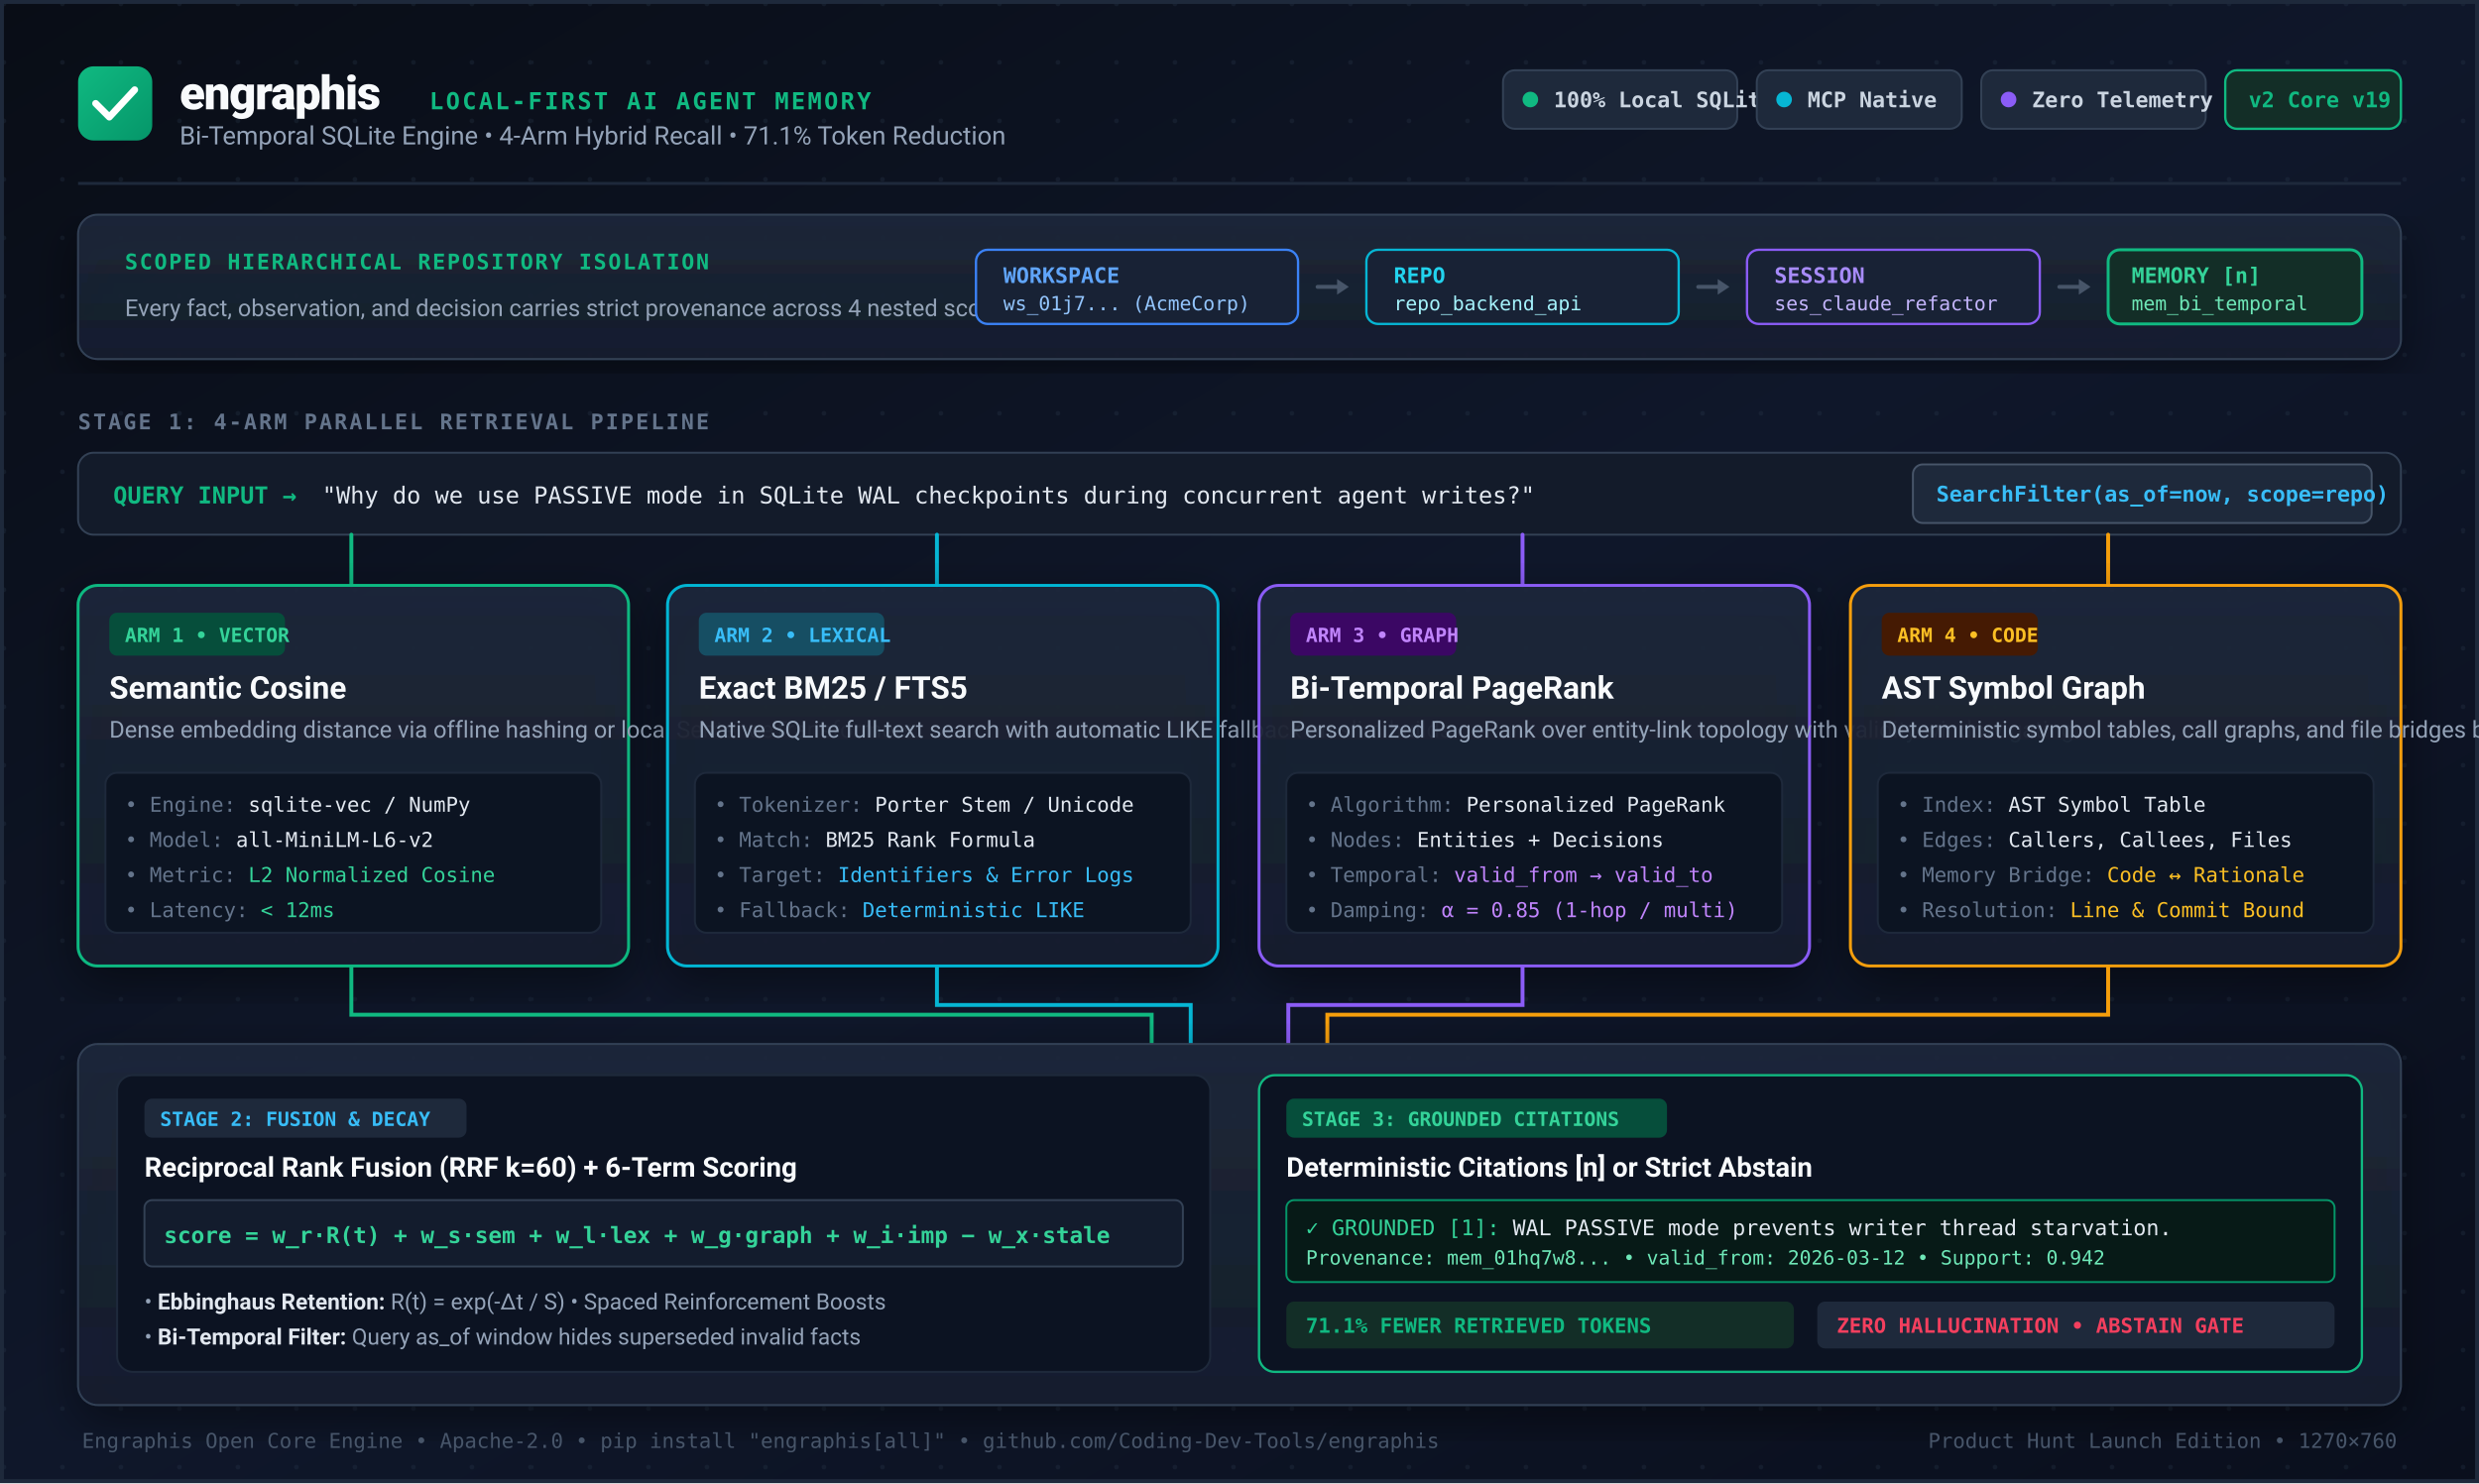
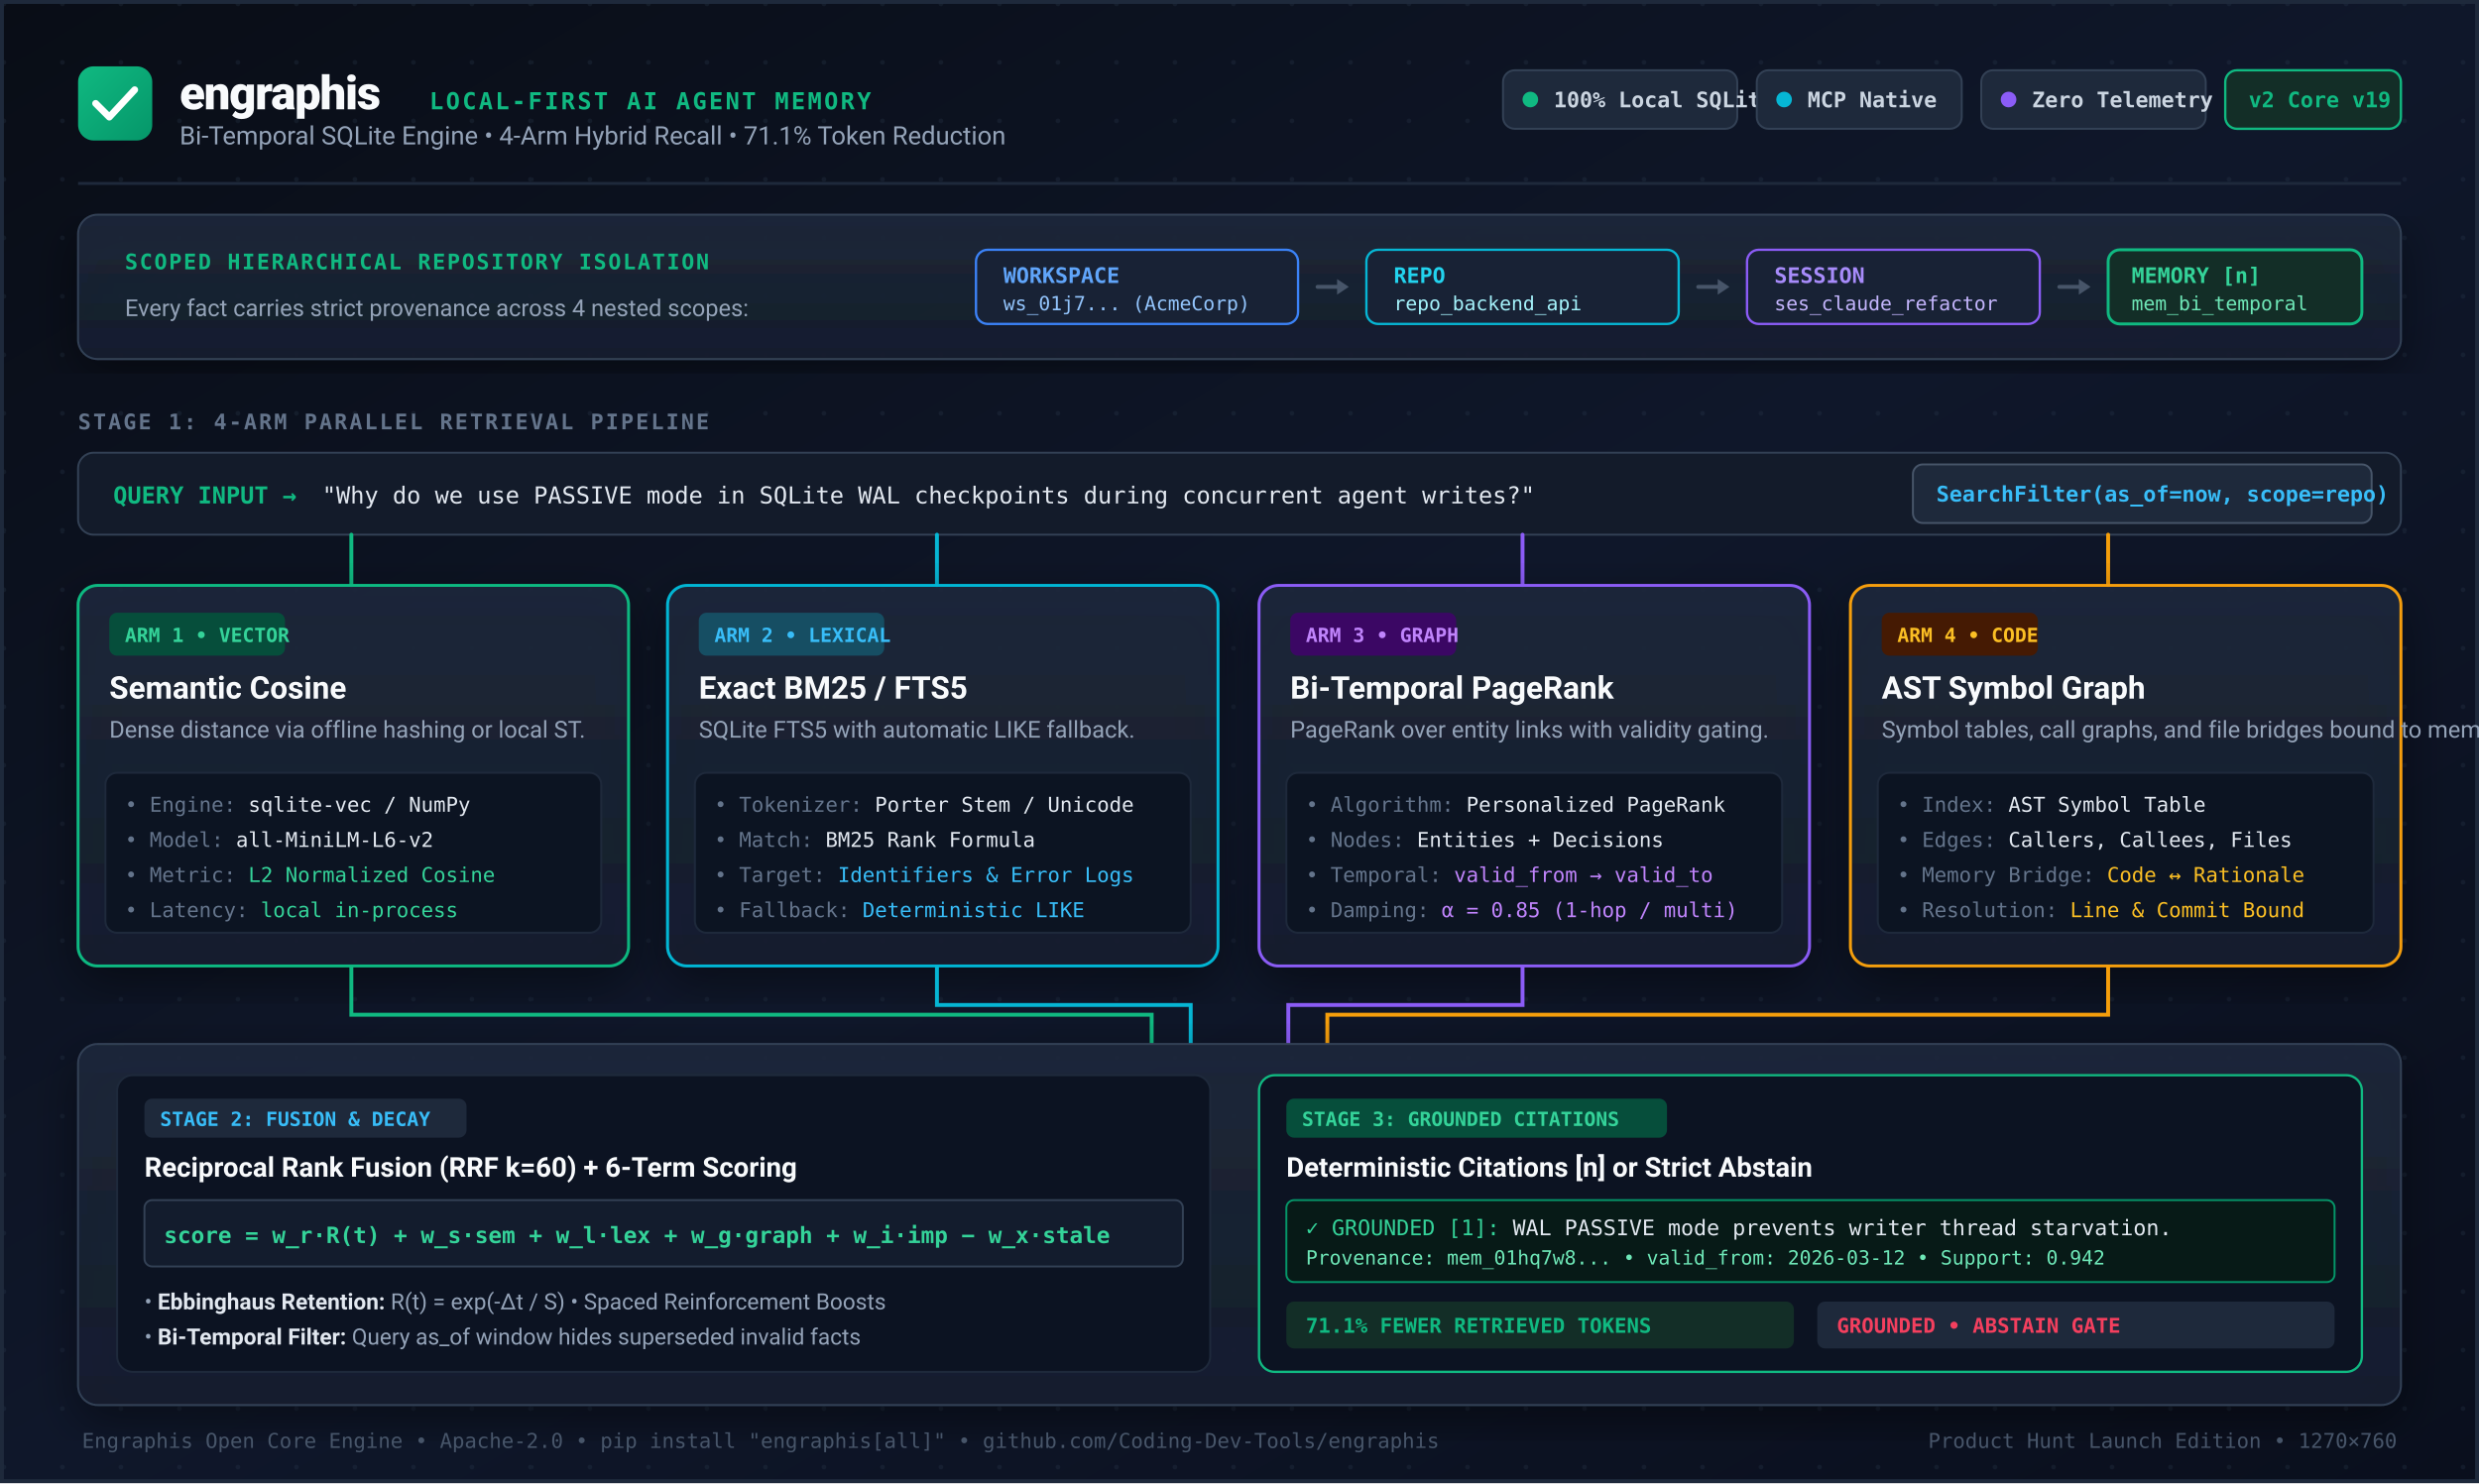
<svg xmlns="http://www.w3.org/2000/svg" viewBox="0 0 1270 760" width="1270" height="760" role="img" aria-labelledby="title desc">
  <defs>
    <linearGradient id="bgGrad" x1="0%" y1="0%" x2="100%" y2="100%">
      <stop offset="0%" stop-color="#090d16" />
      <stop offset="50%" stop-color="#0f172a" />
      <stop offset="100%" stop-color="#0a0f1d" />
    </linearGradient>
    <linearGradient id="cardGrad" x1="0%" y1="0%" x2="0%" y2="100%">
      <stop offset="0%" stop-color="#1e293b" stop-opacity="0.9" />
      <stop offset="100%" stop-color="#131c2e" stop-opacity="0.95" />
    </linearGradient>
    <linearGradient id="glassGrad" x1="0%" y1="0%" x2="100%" y2="100%">
      <stop offset="0%" stop-color="#334155" stop-opacity="0.4" />
      <stop offset="100%" stop-color="#1e293b" stop-opacity="0.2" />
    </linearGradient>
    <linearGradient id="emeraldGrad" x1="0%" y1="0%" x2="100%" y2="100%">
      <stop offset="0%" stop-color="#10b981" />
      <stop offset="100%" stop-color="#059669" />
    </linearGradient>
    <linearGradient id="cyanGrad" x1="0%" y1="0%" x2="100%" y2="100%">
      <stop offset="0%" stop-color="#06b6d4" />
      <stop offset="100%" stop-color="#0284c7" />
    </linearGradient>
    <linearGradient id="violetGrad" x1="0%" y1="0%" x2="100%" y2="100%">
      <stop offset="0%" stop-color="#8b5cf6" />
      <stop offset="100%" stop-color="#6366f1" />
    </linearGradient>
    <linearGradient id="amberGrad" x1="0%" y1="0%" x2="100%" y2="100%">
      <stop offset="0%" stop-color="#f59e0b" />
      <stop offset="100%" stop-color="#d97706" />
    </linearGradient>
    <linearGradient id="fusionGrad" x1="0%" y1="0%" x2="100%" y2="0%">
      <stop offset="0%" stop-color="#10b981" />
      <stop offset="33%" stop-color="#06b6d4" />
      <stop offset="66%" stop-color="#8b5cf6" />
      <stop offset="100%" stop-color="#f59e0b" />
    </linearGradient>
    <filter id="glowEmerald" x="-20%" y="-20%" width="140%" height="140%">
      <feGaussianBlur stdDeviation="8" result="blur" />
      <feComposite in="SourceGraphic" in2="blur" operator="over" />
    </filter>
    <filter id="cardShadow" x="-10%" y="-10%" width="120%" height="120%">
      <feDropShadow dx="0" dy="8" stdDeviation="12" flood-color="#000000" flood-opacity="0.45" />
    </filter>
    <pattern id="dotGrid" x="0" y="0" width="30" height="30" patternUnits="userSpaceOnUse">
      <circle cx="2" cy="2" r="1.2" fill="#334155" fill-opacity="0.25" />
    </pattern>
  </defs>
  <style>
    .font-sans { font-family: -apple-system, BlinkMacSystemFont, "Segoe UI", Roboto, Inter, Helvetica, Arial, sans-serif; }
    .font-mono { font-family: ui-monospace, "JetBrains Mono", Consolas, "SF Mono", monospace; }
    .text-title { font-weight: 800; letter-spacing: -0.025em; }
    .text-semibold { font-weight: 600; }
    .text-bold { font-weight: 700; }
  </style>
  <rect width="1270" height="760" fill="url(#bgGrad)" />
  <rect width="1270" height="760" fill="url(#dotGrid)" />
  <rect x="1" y="1" width="1268" height="758" rx="0" fill="none" stroke="#1e293b" stroke-width="2" />
  <g transform="translate(40, 32)">
    <rect x="0" y="2" width="38" height="38" rx="8" fill="url(#emeraldGrad)" />
    <path d="M9 21 L16 28 L29 14" fill="none" stroke="#ffffff" stroke-width="3.5" stroke-linecap="round" stroke-linejoin="round" />
    <text x="52" y="24" class="font-sans text-title" font-size="24" fill="#f8fafc">engraphis</text>
    <text x="180" y="24" class="font-mono text-semibold" font-size="12" fill="#10b981" letter-spacing="0.1em">LOCAL-FIRST AI AGENT MEMORY</text>
    <text x="52" y="42" class="font-sans" font-size="13" fill="#94a3b8">Bi-Temporal SQLite Engine • 4-Arm Hybrid Recall • 71.1% Token Reduction</text>
    <g transform="translate(730, 4)">
      <rect x="0" y="0" width="120" height="30" rx="6" fill="#1e293b" stroke="#334155" />
      <circle cx="14" cy="15" r="4" fill="#10b981" />
      <text x="26" y="19" class="font-mono text-semibold" font-size="11" fill="#cbd5e1">100% Local SQLite</text>
      <rect x="130" y="0" width="105" height="30" rx="6" fill="#1e293b" stroke="#334155" />
      <circle cx="144" cy="15" r="4" fill="#06b6d4" />
      <text x="156" y="19" class="font-mono text-semibold" font-size="11" fill="#cbd5e1">MCP Native</text>
      <rect x="245" y="0" width="115" height="30" rx="6" fill="#1e293b" stroke="#334155" />
      <circle cx="259" cy="15" r="4" fill="#8b5cf6" />
      <text x="271" y="19" class="font-mono text-semibold" font-size="11" fill="#cbd5e1">Zero Telemetry</text>
      <rect x="370" y="0" width="90" height="30" rx="6" fill="#132e27" stroke="#10b981" stroke-width="1.2" />
      <text x="382" y="19" class="font-mono text-bold" font-size="11" fill="#10b981">v2 Core v19</text>
    </g>
  </g>
  <line x1="40" y1="94" x2="1230" y2="94" stroke="#1e293b" stroke-width="1.5" />
  <g transform="translate(40, 110)">
    <rect x="0" y="0" width="1190" height="74" rx="10" fill="url(#cardGrad)" stroke="#334155" filter="url(#cardShadow)" />
    <text x="24" y="28" class="font-mono text-bold" font-size="11" fill="#10b981" letter-spacing="0.08em">SCOPED HIERARCHICAL REPOSITORY ISOLATION</text>
-     <text x="24" y="52" class="font-sans" font-size="12" fill="#94a3b8">Every fact, observation, and decision carries strict provenance across 4 nested scopes:</text>
+     <text x="24" y="52" class="font-sans" font-size="12" fill="#94a3b8">Every fact carries strict provenance across 4 nested scopes:</text>
    <g transform="translate(460, 18)">
      <rect x="0" y="0" width="165" height="38" rx="6" fill="#182235" stroke="#3b82f6" stroke-width="1.2" />
      <text x="14" y="17" class="font-mono text-bold" font-size="11" fill="#60a5fa">WORKSPACE</text>
      <text x="14" y="31" class="font-mono" font-size="10" fill="#93c5fd">ws_01j7... (AcmeCorp)</text>
    </g>
    <path d="M635 37 L647 37" stroke="#475569" stroke-width="2" stroke-linecap="round" />
    <polygon points="651,37 645,33 645,41" fill="#475569" />
    <g transform="translate(660, 18)">
      <rect x="0" y="0" width="160" height="38" rx="6" fill="#182235" stroke="#06b6d4" stroke-width="1.2" />
      <text x="14" y="17" class="font-mono text-bold" font-size="11" fill="#22d3ee">REPO</text>
      <text x="14" y="31" class="font-mono" font-size="10" fill="#a5f3fc">repo_backend_api</text>
    </g>
    <path d="M830 37 L842 37" stroke="#475569" stroke-width="2" stroke-linecap="round" />
    <polygon points="846,37 840,33 840,41" fill="#475569" />
    <g transform="translate(855, 18)">
      <rect x="0" y="0" width="150" height="38" rx="6" fill="#182235" stroke="#8b5cf6" stroke-width="1.2" />
      <text x="14" y="17" class="font-mono text-bold" font-size="11" fill="#a78bfa">SESSION</text>
      <text x="14" y="31" class="font-mono" font-size="10" fill="#c4b5fd">ses_claude_refactor</text>
    </g>
    <path d="M1015 37 L1027 37" stroke="#475569" stroke-width="2" stroke-linecap="round" />
    <polygon points="1031,37 1025,33 1025,41" fill="#475569" />
    <g transform="translate(1040, 18)">
      <rect x="0" y="0" width="130" height="38" rx="6" fill="#132e27" stroke="#10b981" stroke-width="1.5" />
      <text x="12" y="17" class="font-mono text-bold" font-size="11" fill="#34d399">MEMORY [n]</text>
      <text x="12" y="31" class="font-mono" font-size="10" fill="#6ee7b7">mem_bi_temporal</text>
    </g>
  </g>
  <g transform="translate(40, 204)">
    <text x="0" y="16" class="font-mono text-bold" font-size="11" fill="#64748b" letter-spacing="0.1em">STAGE 1: 4-ARM PARALLEL RETRIEVAL PIPELINE</text>
    <rect x="0" y="28" width="1190" height="42" rx="8" fill="#131b2a" stroke="#334155" />
    <text x="18" y="54" class="font-mono text-bold" font-size="12" fill="#10b981">QUERY INPUT →</text>
    <text x="125" y="54" class="font-mono" font-size="12" fill="#e2e8f0">"Why do we use PASSIVE mode in SQLite WAL checkpoints during concurrent agent writes?"</text>
    <rect x="940" y="34" width="235" height="30" rx="5" fill="#1e293b" stroke="#475569" />
    <text x="952" y="53" class="font-mono text-semibold" font-size="11" fill="#38bdf8">SearchFilter(as_of=now, scope=repo)</text>
  </g>
  <path d="M 180 274 L 180 300" stroke="#10b981" stroke-width="2" stroke-linecap="round" />
  <path d="M 480 274 L 480 300" stroke="#06b6d4" stroke-width="2" stroke-linecap="round" />
  <path d="M 780 274 L 780 300" stroke="#8b5cf6" stroke-width="2" stroke-linecap="round" />
  <path d="M 1080 274 L 1080 300" stroke="#f59e0b" stroke-width="2" stroke-linecap="round" />
  <g transform="translate(40, 300)">
    <g transform="translate(0, 0)">
      <rect x="0" y="0" width="282" height="195" rx="10" fill="url(#cardGrad)" stroke="#10b981" stroke-width="1.5" filter="url(#cardShadow)" />
      <rect x="16" y="14" width="90" height="22" rx="4" fill="#064e3b" />
      <text x="24" y="29" class="font-mono text-bold" font-size="10" fill="#34d399">ARM 1 • VECTOR</text>
      <text x="16" y="58" class="font-sans text-bold" font-size="16" fill="#f8fafc">Semantic Cosine</text>
-       <text x="16" y="78" class="font-sans" font-size="12" fill="#94a3b8">Dense embedding distance via offline hashing or local SentenceTransformers.</text>
+       <text x="16" y="78" class="font-sans" font-size="12" fill="#94a3b8">Dense distance via offline hashing or local ST.</text>
      <rect x="14" y="96" width="254" height="82" rx="6" fill="#0c1422" stroke="#1e293b" />
      <text x="24" y="116" class="font-mono" font-size="10.5" fill="#64748b">• Engine: <tspan fill="#e2e8f0">sqlite-vec / NumPy</tspan>
      </text>
      <text x="24" y="134" class="font-mono" font-size="10.5" fill="#64748b">• Model: <tspan fill="#e2e8f0">all-MiniLM-L6-v2</tspan>
      </text>
      <text x="24" y="152" class="font-mono" font-size="10.5" fill="#64748b">• Metric: <tspan fill="#34d399">L2 Normalized Cosine</tspan>
      </text>
-       <text x="24" y="170" class="font-mono" font-size="10.5" fill="#64748b">• Latency: <tspan fill="#34d399">&lt; 12ms</tspan>
+       <text x="24" y="170" class="font-mono" font-size="10.5" fill="#64748b">• Latency: <tspan fill="#34d399">local in-process</tspan>
      </text>
    </g>
    <g transform="translate(302, 0)">
      <rect x="0" y="0" width="282" height="195" rx="10" fill="url(#cardGrad)" stroke="#06b6d4" stroke-width="1.5" filter="url(#cardShadow)" />
      <rect x="16" y="14" width="95" height="22" rx="4" fill="#164e63" />
      <text x="24" y="29" class="font-mono text-bold" font-size="10" fill="#38bdf8">ARM 2 • LEXICAL</text>
      <text x="16" y="58" class="font-sans text-bold" font-size="16" fill="#f8fafc">Exact BM25 / FTS5</text>
-       <text x="16" y="78" class="font-sans" font-size="12" fill="#94a3b8">Native SQLite full-text search with automatic LIKE fallback on slim builds.</text>
+       <text x="16" y="78" class="font-sans" font-size="12" fill="#94a3b8">SQLite FTS5 with automatic LIKE fallback.</text>
      <rect x="14" y="96" width="254" height="82" rx="6" fill="#0c1422" stroke="#1e293b" />
      <text x="24" y="116" class="font-mono" font-size="10.5" fill="#64748b">• Tokenizer: <tspan fill="#e2e8f0">Porter Stem / Unicode</tspan>
      </text>
      <text x="24" y="134" class="font-mono" font-size="10.5" fill="#64748b">• Match: <tspan fill="#e2e8f0">BM25 Rank Formula</tspan>
      </text>
      <text x="24" y="152" class="font-mono" font-size="10.5" fill="#64748b">• Target: <tspan fill="#38bdf8">Identifiers &amp; Error Logs</tspan>
      </text>
      <text x="24" y="170" class="font-mono" font-size="10.5" fill="#64748b">• Fallback: <tspan fill="#38bdf8">Deterministic LIKE</tspan>
      </text>
    </g>
    <g transform="translate(605, 0)">
      <rect x="0" y="0" width="282" height="195" rx="10" fill="url(#cardGrad)" stroke="#8b5cf6" stroke-width="1.5" filter="url(#cardShadow)" />
      <rect x="16" y="14" width="85" height="22" rx="4" fill="#3b0764" />
      <text x="24" y="29" class="font-mono text-bold" font-size="10" fill="#c084fc">ARM 3 • GRAPH</text>
      <text x="16" y="58" class="font-sans text-bold" font-size="16" fill="#f8fafc">Bi-Temporal PageRank</text>
-       <text x="16" y="78" class="font-sans" font-size="12" fill="#94a3b8">Personalized PageRank over entity-link topology with validity window gating.</text>
+       <text x="16" y="78" class="font-sans" font-size="12" fill="#94a3b8">PageRank over entity links with validity gating.</text>
      <rect x="14" y="96" width="254" height="82" rx="6" fill="#0c1422" stroke="#1e293b" />
      <text x="24" y="116" class="font-mono" font-size="10.5" fill="#64748b">• Algorithm: <tspan fill="#e2e8f0">Personalized PageRank</tspan>
      </text>
      <text x="24" y="134" class="font-mono" font-size="10.5" fill="#64748b">• Nodes: <tspan fill="#e2e8f0">Entities + Decisions</tspan>
      </text>
      <text x="24" y="152" class="font-mono" font-size="10.5" fill="#64748b">• Temporal: <tspan fill="#c084fc">valid_from → valid_to</tspan>
      </text>
      <text x="24" y="170" class="font-mono" font-size="10.5" fill="#64748b">• Damping: <tspan fill="#c084fc">α = 0.85 (1-hop / multi)</tspan>
      </text>
    </g>
    <g transform="translate(908, 0)">
      <rect x="0" y="0" width="282" height="195" rx="10" fill="url(#cardGrad)" stroke="#f59e0b" stroke-width="1.5" filter="url(#cardShadow)" />
      <rect x="16" y="14" width="80" height="22" rx="4" fill="#451a03" />
      <text x="24" y="29" class="font-mono text-bold" font-size="10" fill="#fbbf24">ARM 4 • CODE</text>
      <text x="16" y="58" class="font-sans text-bold" font-size="16" fill="#f8fafc">AST Symbol Graph</text>
-       <text x="16" y="78" class="font-sans" font-size="12" fill="#94a3b8">Deterministic symbol tables, call graphs, and file bridges bound to memories.</text>
+       <text x="16" y="78" class="font-sans" font-size="12" fill="#94a3b8">Symbol tables, call graphs, and file bridges bound to memories.</text>
      <rect x="14" y="96" width="254" height="82" rx="6" fill="#0c1422" stroke="#1e293b" />
      <text x="24" y="116" class="font-mono" font-size="10.5" fill="#64748b">• Index: <tspan fill="#e2e8f0">AST Symbol Table</tspan>
      </text>
      <text x="24" y="134" class="font-mono" font-size="10.5" fill="#64748b">• Edges: <tspan fill="#e2e8f0">Callers, Callees, Files</tspan>
      </text>
      <text x="24" y="152" class="font-mono" font-size="10.5" fill="#64748b">• Memory Bridge: <tspan fill="#fbbf24">Code ↔ Rationale</tspan>
      </text>
      <text x="24" y="170" class="font-mono" font-size="10.5" fill="#64748b">• Resolution: <tspan fill="#fbbf24">Line &amp; Commit Bound</tspan>
      </text>
    </g>
  </g>
  <path d="M 180 495 L 180 520 L 590 520 L 590 535" stroke="#10b981" stroke-width="2" fill="none" />
  <path d="M 480 495 L 480 515 L 610 515 L 610 535" stroke="#06b6d4" stroke-width="2" fill="none" />
  <path d="M 780 495 L 780 515 L 660 515 L 660 535" stroke="#8b5cf6" stroke-width="2" fill="none" />
  <path d="M 1080 495 L 1080 520 L 680 520 L 680 535" stroke="#f59e0b" stroke-width="2" fill="none" />
  <g transform="translate(40, 535)">
    <rect x="0" y="0" width="1190" height="185" rx="10" fill="url(#cardGrad)" stroke="#334155" filter="url(#cardShadow)" />
    <g transform="translate(20, 16)">
      <rect x="0" y="0" width="560" height="152" rx="8" fill="#0c1322" stroke="#1e293b" />
      <rect x="14" y="12" width="165" height="20" rx="4" fill="#1e293b" />
      <text x="22" y="26" class="font-mono text-bold" font-size="10" fill="#38bdf8">STAGE 2: FUSION &amp; DECAY</text>
      <text x="14" y="52" class="font-sans text-bold" font-size="14" fill="#f8fafc">Reciprocal Rank Fusion (RRF k=60) + 6-Term Scoring</text>
      <rect x="14" y="64" width="532" height="34" rx="4" fill="#131c2d" stroke="#334155" />
      <text x="24" y="86" class="font-mono text-semibold" font-size="11.5" fill="#34d399">score = w_r·R(t) + w_s·sem + w_l·lex + w_g·graph + w_i·imp − w_x·stale</text>
      <text x="14" y="120" class="font-sans" font-size="11.5" fill="#94a3b8">• <tspan fill="#e2e8f0" font-weight="600">Ebbinghaus Retention:</tspan> R(t) = exp(-Δt / S) • Spaced Reinforcement Boosts</text>
      <text x="14" y="138" class="font-sans" font-size="11.5" fill="#94a3b8">• <tspan fill="#e2e8f0" font-weight="600">Bi-Temporal Filter:</tspan> Query as_of window hides superseded invalid facts</text>
    </g>
    <g transform="translate(605, 16)">
      <rect x="0" y="0" width="565" height="152" rx="8" fill="#0c1322" stroke="#10b981" stroke-width="1.2" />
      <rect x="14" y="12" width="195" height="20" rx="4" fill="#064e3b" />
      <text x="22" y="26" class="font-mono text-bold" font-size="10" fill="#34d399">STAGE 3: GROUNDED CITATIONS</text>
      <text x="14" y="52" class="font-sans text-bold" font-size="14" fill="#f8fafc">Deterministic Citations [n] or Strict Abstain</text>
      <rect x="14" y="64" width="537" height="42" rx="4" fill="#071a17" stroke="#059669" />
      <text x="24" y="82" class="font-mono" font-size="11" fill="#34d399">✓ GROUNDED [1]: <tspan fill="#e2e8f0">WAL PASSIVE mode prevents writer thread starvation.</tspan>
      </text>
      <text x="24" y="97" class="font-mono" font-size="10" fill="#6ee7b7">  Provenance: mem_01hq7w8... • valid_from: 2026-03-12 • Support: 0.942</text>
      <g transform="translate(14, 116)">
        <rect x="0" y="0" width="260" height="24" rx="4" fill="#132e27" />
        <text x="10" y="16" class="font-mono text-bold" font-size="10.5" fill="#10b981">71.1% FEWER RETRIEVED TOKENS</text>
        <rect x="272" y="0" width="265" height="24" rx="4" fill="#1e293b" />
-         <text x="282" y="16" class="font-mono text-bold" font-size="10.5" fill="#f43f5e">ZERO HALLUCINATION • ABSTAIN GATE</text>
+         <text x="282" y="16" class="font-mono text-bold" font-size="10.5" fill="#f43f5e">GROUNDED • ABSTAIN GATE</text>
      </g>
    </g>
  </g>
  <text x="42" y="742" class="font-mono" font-size="10.5" fill="#475569">Engraphis Open Core Engine • Apache-2.0 • pip install "engraphis[all]" • github.com/Coding-Dev-Tools/engraphis</text>
  <text x="1228" y="742" class="font-mono" font-size="10.5" fill="#475569" text-anchor="end">Product Hunt Launch Edition • 1270×760</text>
</svg>
